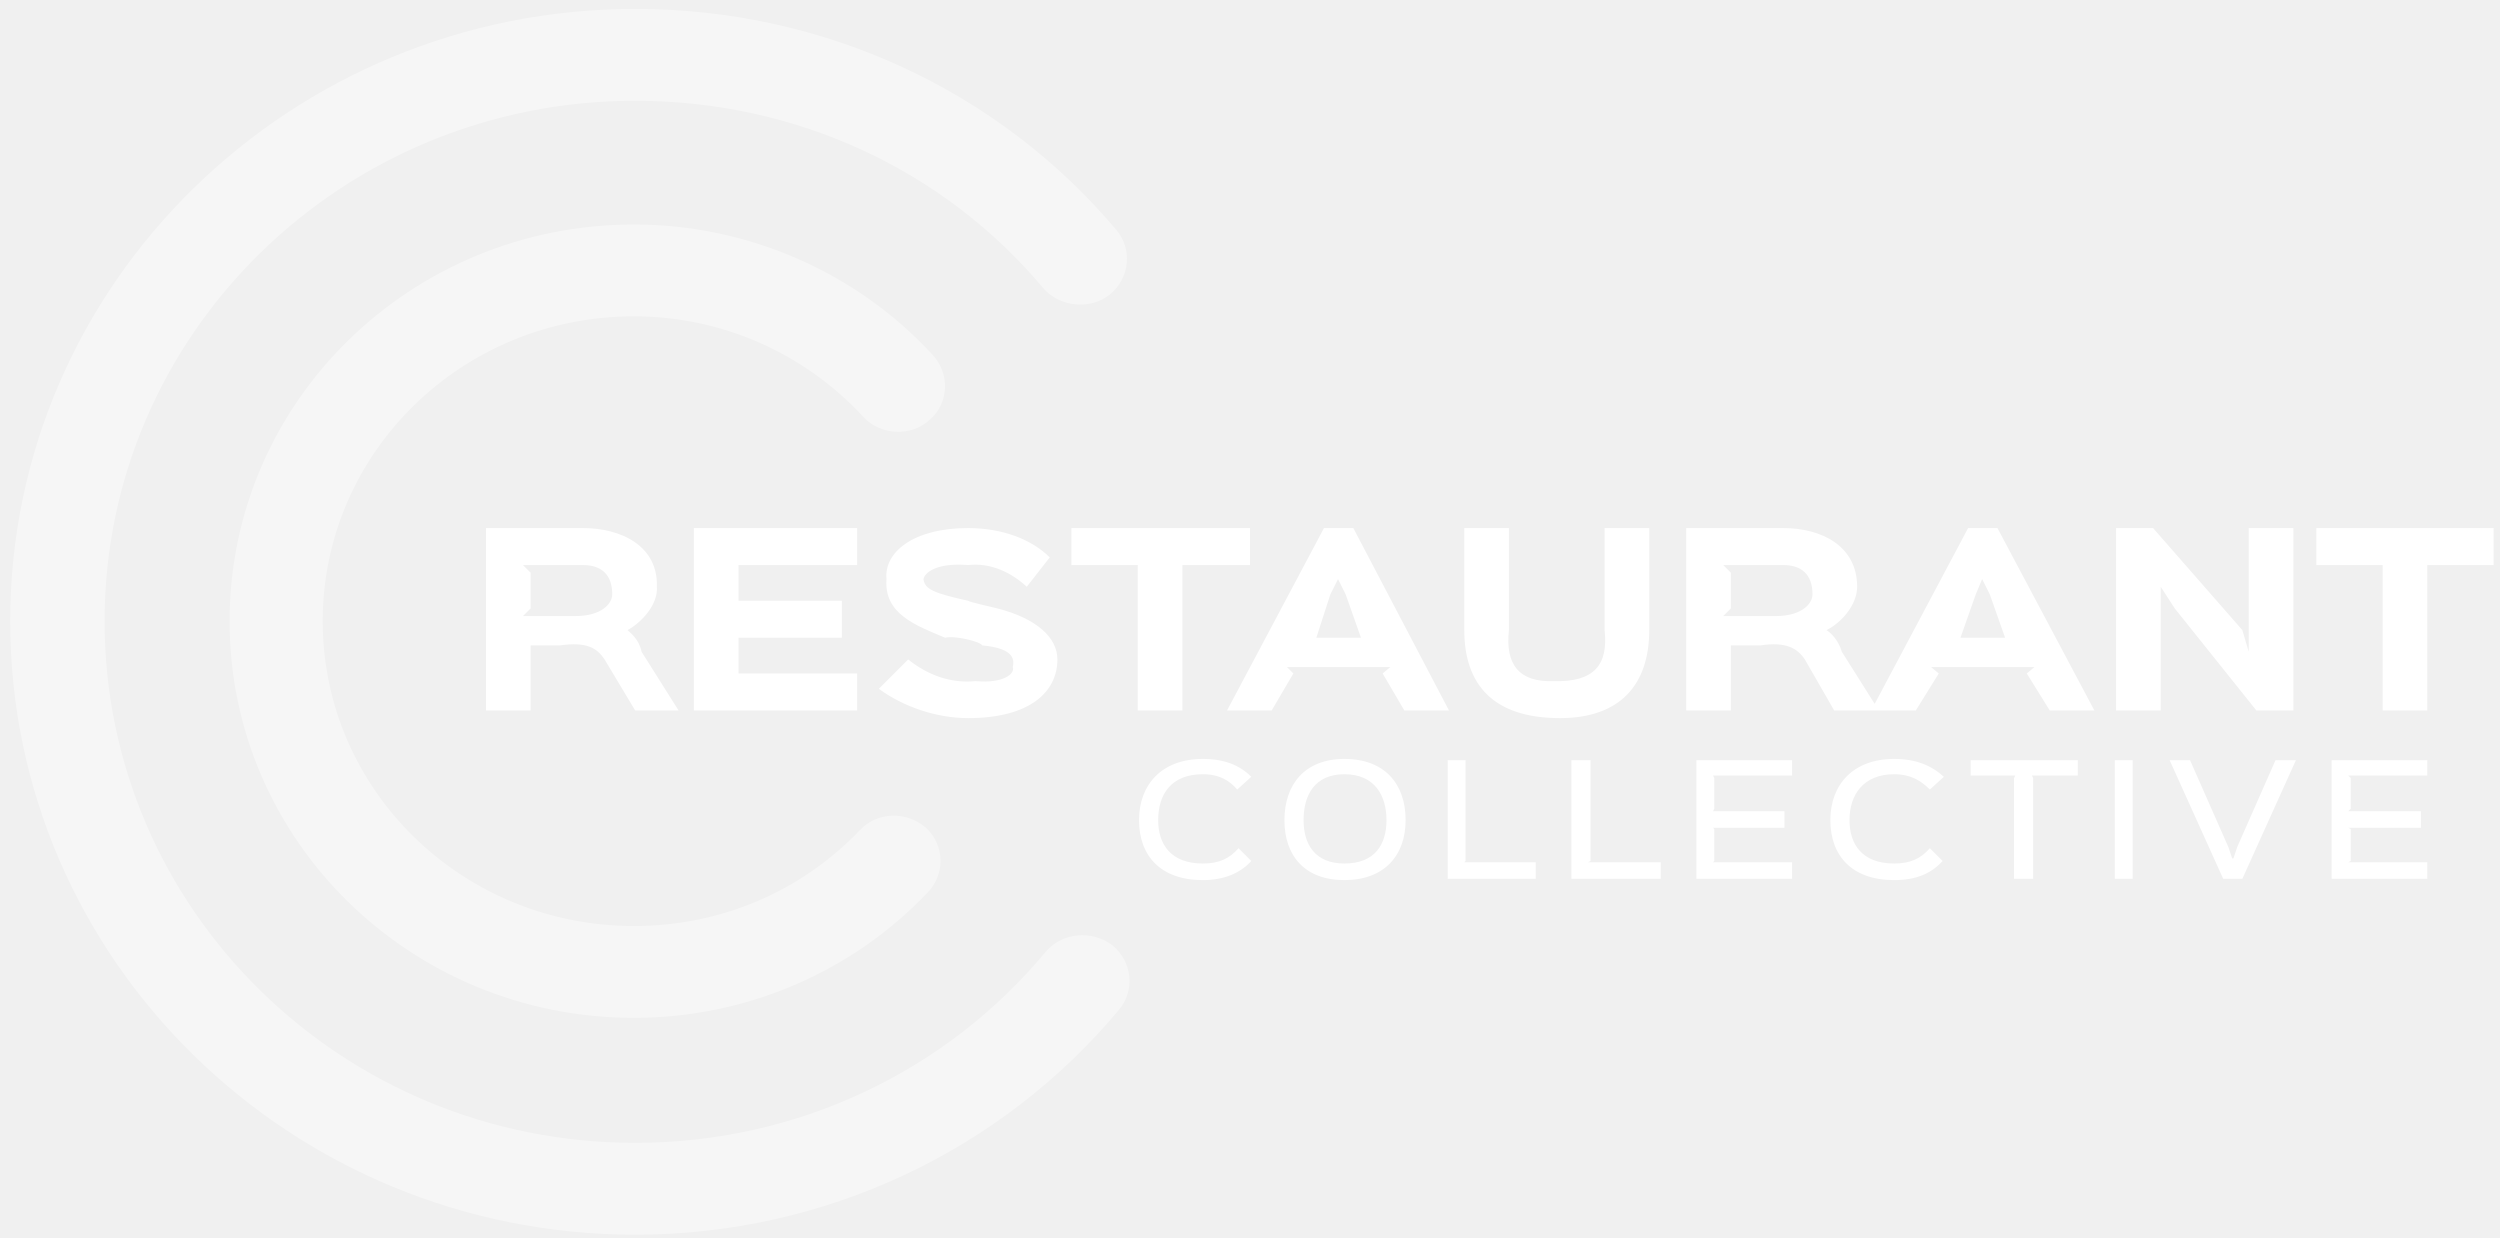
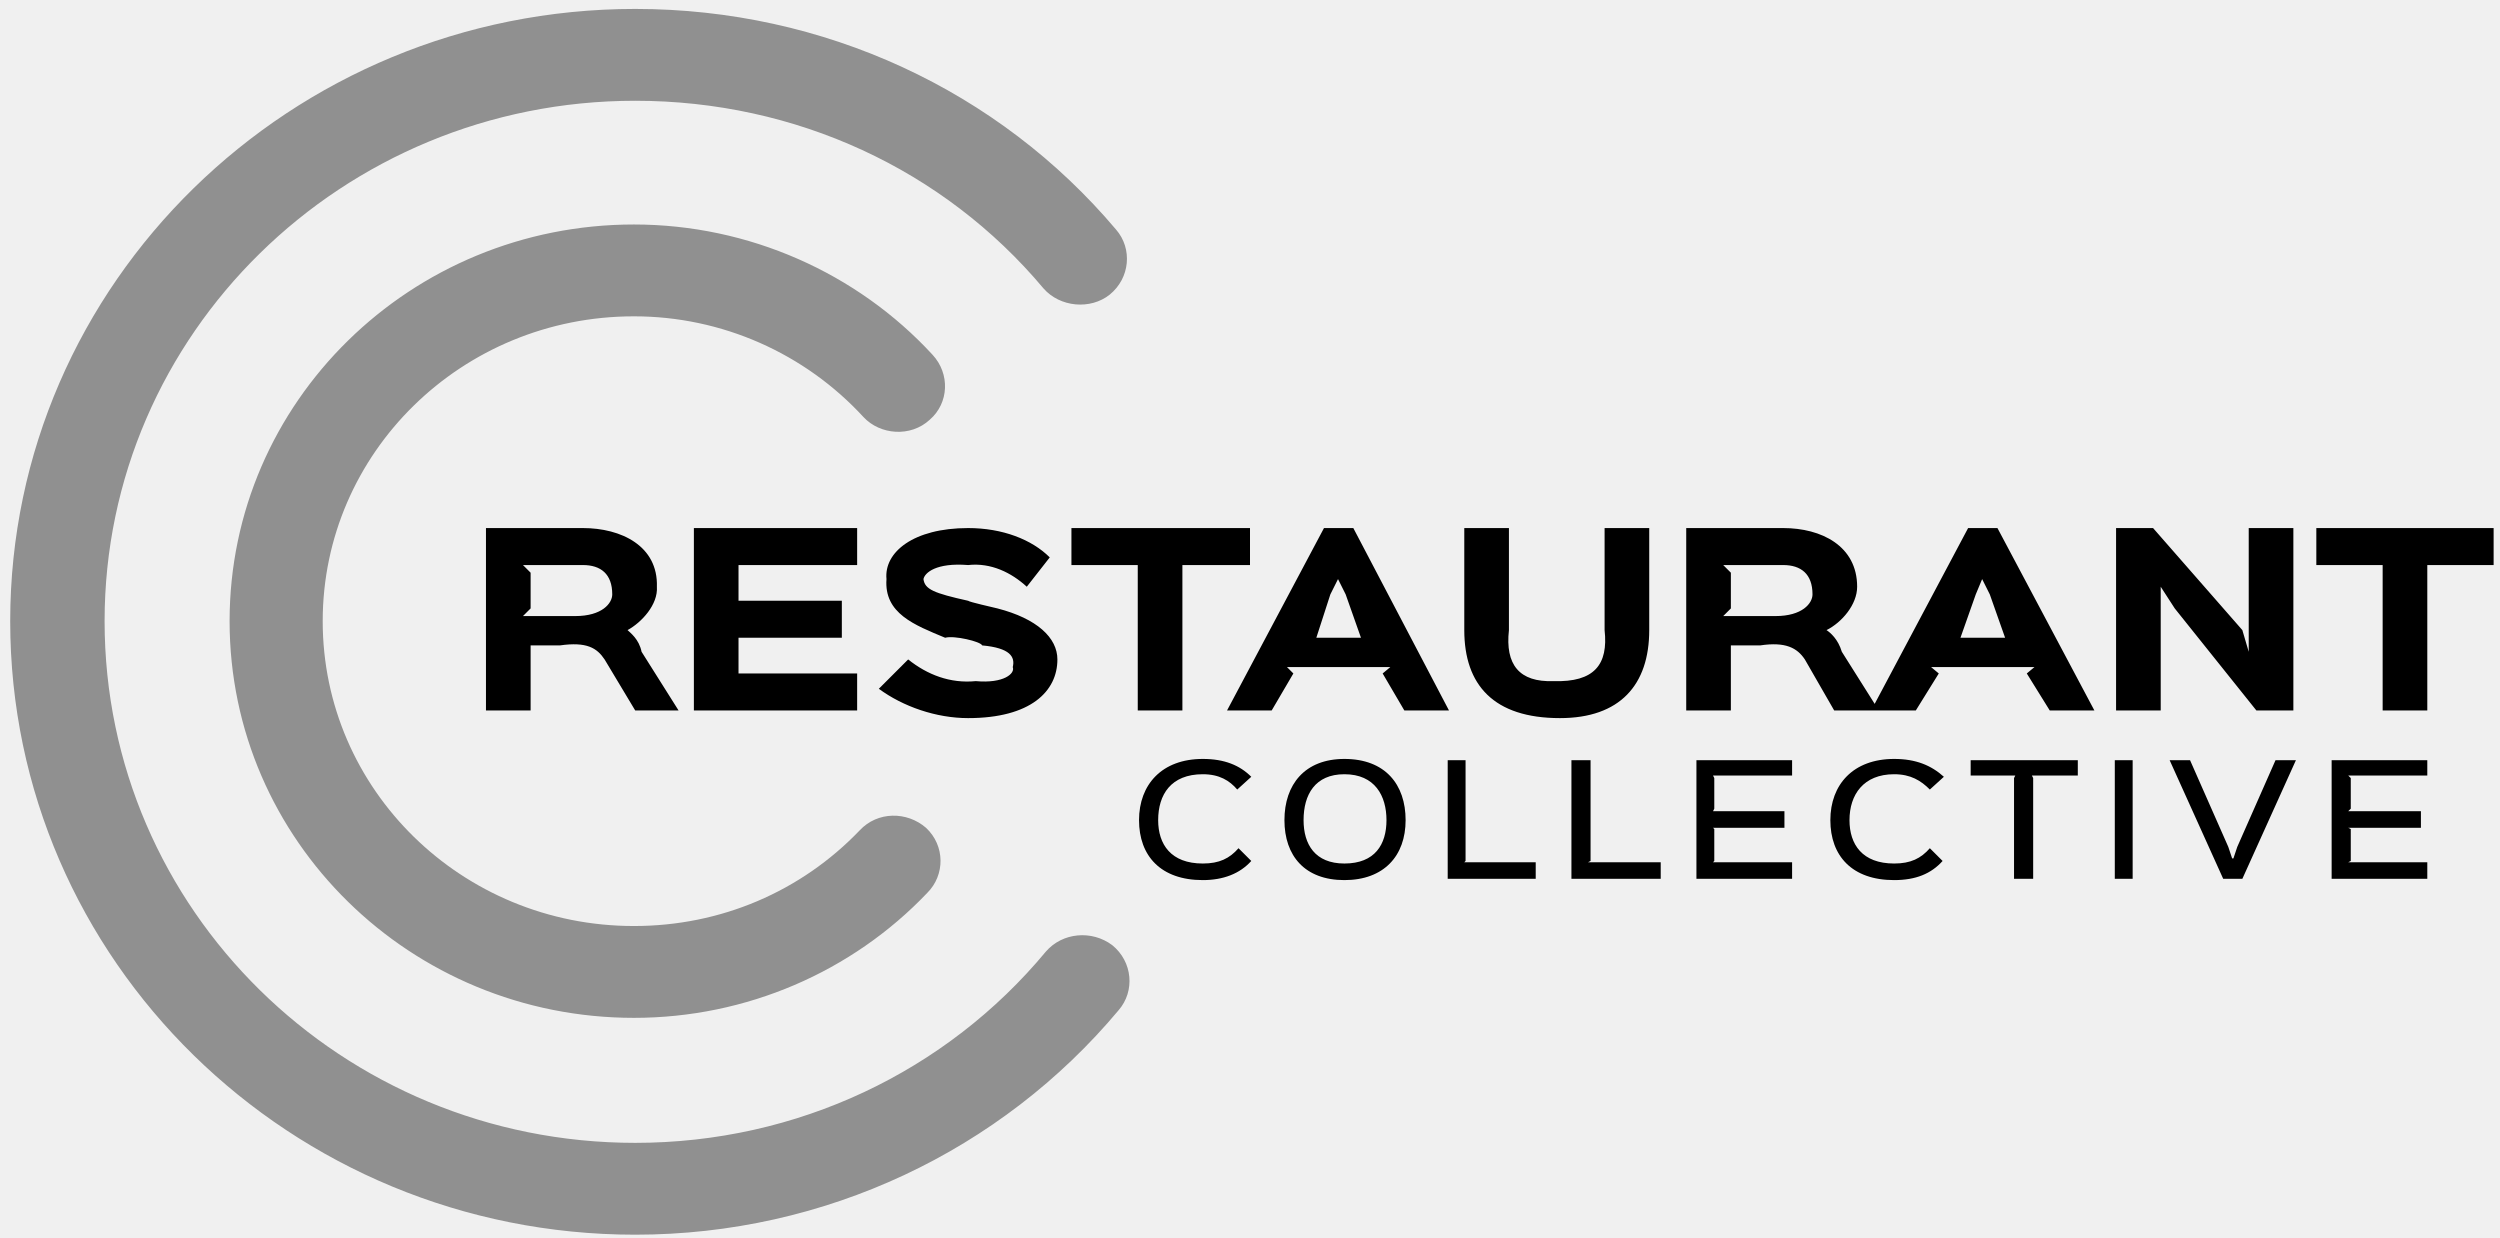
<svg xmlns="http://www.w3.org/2000/svg" class="rc-svg-logo" width="196" height="97" viewBox="0 0 196 97">
-   <g class="rc-svg-logo-group" fill="#fff">
+   <g class="rc-svg-logo-group" fill="currentColor">
    <path class="rc-svg-logo-circles" d="M87.5 18C88.8 19.5 88.6 21.8 87 23.1 85.5 24.3 83.1 24.1 81.8 22.6 74 13.3 62.4 7.9 49.8 7.9 26.8 7.9 8.2 26.2 8.2 48.7 8.2 71.3 26.8 89.6 49.8 89.6 62.5 89.6 74.2 84 82 74.6 83.3 73.1 85.6 72.9 87.2 74.1 88.8 75.4 89 77.7 87.7 79.2 78.5 90.2 64.7 96.8 49.8 96.8 22.8 96.8 0.8 75.3 0.8 48.7 0.8 22.2 22.8 0.7 49.8 0.7 64.6 0.7 78.3 7.1 87.5 18ZM73.1 27.8C74.5 29.3 74.4 31.6 72.9 32.9 71.4 34.3 69 34.1 67.7 32.7 63.1 27.7 56.6 24.8 49.7 24.8 36.2 24.8 25.3 35.5 25.3 48.7 25.3 61.9 36.2 72.6 49.7 72.6 56.5 72.6 62.8 69.9 67.4 65.1 68.8 63.6 71.1 63.6 72.6 64.9 74.1 66.3 74.1 68.6 72.7 70 66.8 76.2 58.5 79.8 49.7 79.8 32.2 79.8 18 65.9 18 48.7 18 31.5 32.2 17.6 49.7 17.6 58.7 17.6 67.2 21.4 73.1 27.8Z" opacity="0.4" />
    <path class="rc-svg-logo-text" d="M98.1 60.9L97 61.9C96.4 61.2 95.6 60.7 94.3 60.7 91.8 60.7 90.8 62.3 90.8 64.3 90.8 66.2 91.8 67.7 94.3 67.7 95.6 67.7 96.4 67.3 97.1 66.5L98.1 67.5C97.2 68.5 95.9 69 94.3 69 91 69 89.3 67.1 89.3 64.3 89.3 61.5 91.1 59.5 94.3 59.5 96 59.5 97.2 60 98.1 60.9ZM108.7 64.3C108.7 62.4 107.8 60.7 105.4 60.7 103.1 60.7 102.2 62.3 102.2 64.3 102.2 66.2 103.1 67.7 105.4 67.7 107.8 67.7 108.7 66.2 108.7 64.3ZM110.2 64.3C110.2 67.1 108.5 69 105.4 69 102.3 69 100.7 67.1 100.7 64.3 100.7 61.5 102.3 59.5 105.4 59.5 108.6 59.5 110.2 61.5 110.2 64.3ZM120.4 67.6L120.4 68.9 113.5 68.9 113.5 59.6 114.9 59.6 114.9 67.5 114.8 67.6 120.4 67.6ZM130.2 67.6L130.2 68.9 123.2 68.9 123.2 59.6 124.7 59.6 124.7 67.5 124.5 67.6 130.2 67.6ZM140.5 67.6L140.5 68.9 133 68.9 133 59.6 140.5 59.6 140.5 60.8 134.3 60.8 134.4 61 134.4 63.4 134.3 63.6 139.9 63.6 139.9 64.9 134.3 64.9 134.4 65 134.4 67.5 134.3 67.6 140.5 67.6ZM152.4 60.9L151.3 61.9C150.6 61.2 149.8 60.7 148.5 60.7 146.1 60.7 145 62.3 145 64.3 145 66.2 146 67.7 148.5 67.7 149.8 67.7 150.6 67.3 151.3 66.5L152.3 67.5C151.4 68.5 150.2 69 148.5 69 145.2 69 143.5 67.1 143.5 64.3 143.5 61.5 145.3 59.5 148.5 59.5 150.2 59.5 151.4 60 152.4 60.9ZM162.9 59.6L162.9 60.8 159.3 60.8 159.4 61 159.4 68.9 157.9 68.9 157.9 61 158 60.8 154.5 60.8 154.5 59.6 162.9 59.6ZM167.2 59.6L167.2 68.9 165.8 68.9 165.8 59.6 167.2 59.6ZM178.4 59.6L180 59.6 175.8 68.9 174.3 68.9 170.1 59.6 171.7 59.6 174.7 66.4 175 67.3 175.1 67.3 175.4 66.4 178.4 59.6ZM190.3 67.6L190.3 68.9 182.8 68.9 182.8 59.6 190.3 59.6 190.3 60.8 184.1 60.8 184.3 61 184.3 63.4 184.1 63.6 189.8 63.6 189.8 64.9 184.1 64.9 184.3 65 184.3 67.5 184.1 67.6 190.3 67.6ZM48 46.6C48 45 47.1 44.3 45.7 44.3L41 44.3 41.6 44.9 41.6 47.7 41 48.3 45.1 48.3C47.2 48.3 48 47.3 48 46.6ZM50.3 51.1L53.2 55.7 49.8 55.7 47.4 51.7C46.8 50.8 46 50.3 43.9 50.6L41 50.6 41.6 50.6 41.6 55.7 38.1 55.7 38.1 41.4 45.7 41.4C48.7 41.4 51.6 42.8 51.5 46 51.6 47.4 50.3 48.8 49.2 49.4 49.4 49.6 50.1 50.1 50.3 51.1ZM67.2 52.8L67.2 55.7 54.4 55.7 54.4 41.4 67.2 41.4 67.2 44.3 57.3 44.3 57.9 44.3 57.9 47.1 57.3 47.1 66 47.1 66 50 57.3 50 57.9 50 57.9 52.8 57.3 52.8 67.2 52.8ZM82.9 51.7C82.9 54.2 80.8 56.3 75.9 56.3 73.4 56.3 70.8 55.4 68.9 54L71.2 51.7C72.7 52.9 74.5 53.6 76.5 53.4 78.7 53.6 79.6 52.8 79.4 52.3 79.6 51.5 79.2 50.8 77 50.6 76.9 50.3 74.8 49.8 74.1 50 71.7 49 69.3 48.1 69.5 45.4 69.3 43.3 71.6 41.4 75.9 41.4 78.6 41.4 80.9 42.3 82.3 43.7L80.5 46C79.3 44.9 77.7 44.1 75.9 44.3 73.4 44.1 72.5 44.9 72.4 45.4 72.5 46.2 73.2 46.5 75.9 47.1 76 47.2 77.8 47.6 78.2 47.7 81.3 48.5 82.9 50 82.9 51.7ZM98 41.4L98 44.3 92.1 44.3 92.7 44.3 92.7 55.7 89.2 55.7 89.2 44.3 89.8 44.3 84 44.3 84 41.4 98 41.4ZM102.6 50L107.2 50 106.7 50 105.5 46.6 104.9 45.4 104.3 46.6 103.2 50 102.6 50ZM106.1 41.4L113.6 55.7 110.1 55.7 108.4 52.8 109 52.3 100.9 52.3 101.4 52.8 99.7 55.7 96.2 55.7 103.8 41.4 106.1 41.4ZM129.3 41.4L129.3 49.4C129.3 53.7 127 56.3 122.3 56.3 117.1 56.3 114.8 53.7 114.8 49.4L114.8 41.4 118.3 41.4 118.3 49.4C118 52.1 119.1 53.5 121.8 53.4 125 53.5 126.1 52.1 125.8 49.4L125.8 41.4 129.3 41.4ZM142.1 46.6C142.1 45 141.2 44.3 139.8 44.3L135.1 44.3 135.7 44.9 135.7 47.7 135.1 48.3 139.2 48.3C141.3 48.3 142.1 47.3 142.1 46.6ZM144.4 51.1L147.3 55.7 143.8 55.7 141.5 51.7C140.9 50.8 140 50.3 138 50.6L135.1 50.6 135.7 50.6 135.7 55.7 132.2 55.7 132.2 41.4 139.8 41.4C142.8 41.4 145.6 42.8 145.6 46 145.6 47.4 144.4 48.8 143.2 49.4 143.5 49.6 144.1 50.1 144.4 51.1ZM153.1 50L157.8 50 157.2 50 156 46.6 155.4 45.4 154.9 46.6 153.7 50 153.1 50ZM156.6 41.4L164.2 55.7 160.7 55.7 158.9 52.8 159.5 52.3 151.4 52.3 152 52.8 150.2 55.7 146.7 55.7 154.3 41.4 156.6 41.4ZM179.8 41.4L179.8 55.7 176.9 55.7 170.5 47.7 169.4 46 169.4 55.7 165.9 55.7 165.9 41.4 168.8 41.4 175.8 49.4 176.3 51.1 176.3 41.4 179.8 41.4ZM195.5 41.4L195.5 44.3 189.7 44.3 190.3 44.3 190.3 55.7 186.8 55.7 186.8 44.3 187.4 44.3 181.6 44.3 181.6 41.4 195.5 41.4Z" />
  </g>
</svg>
